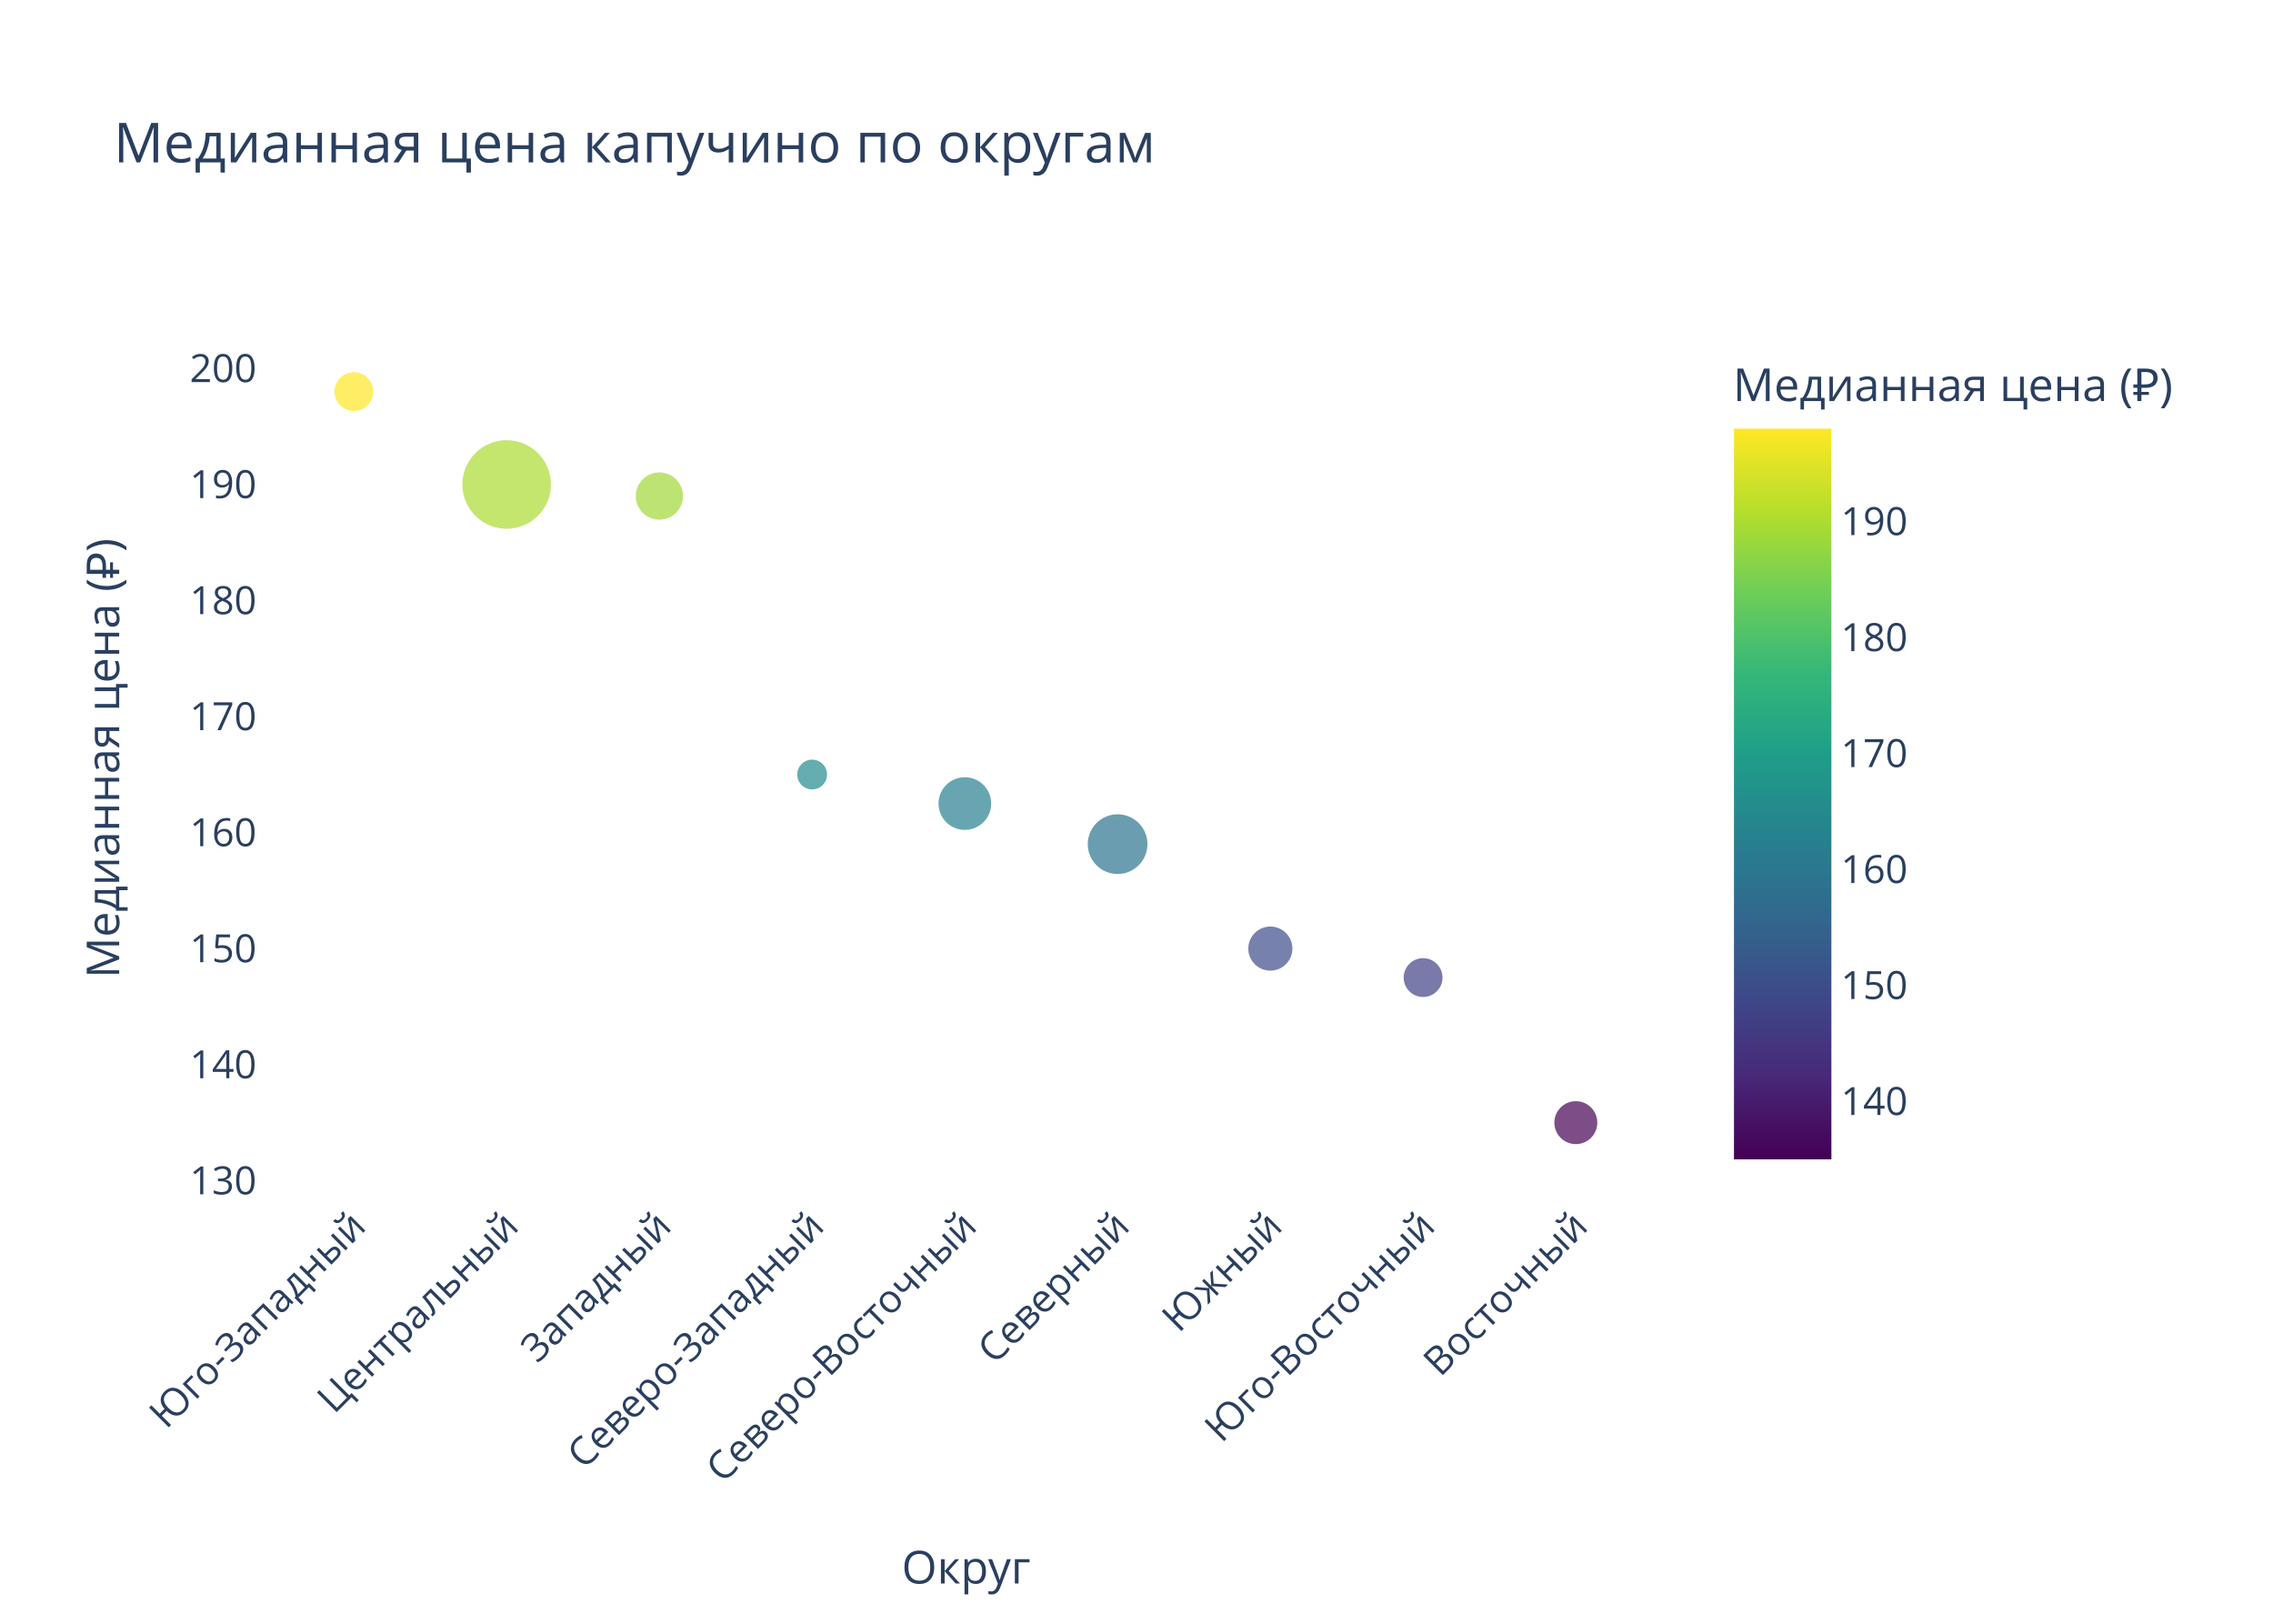
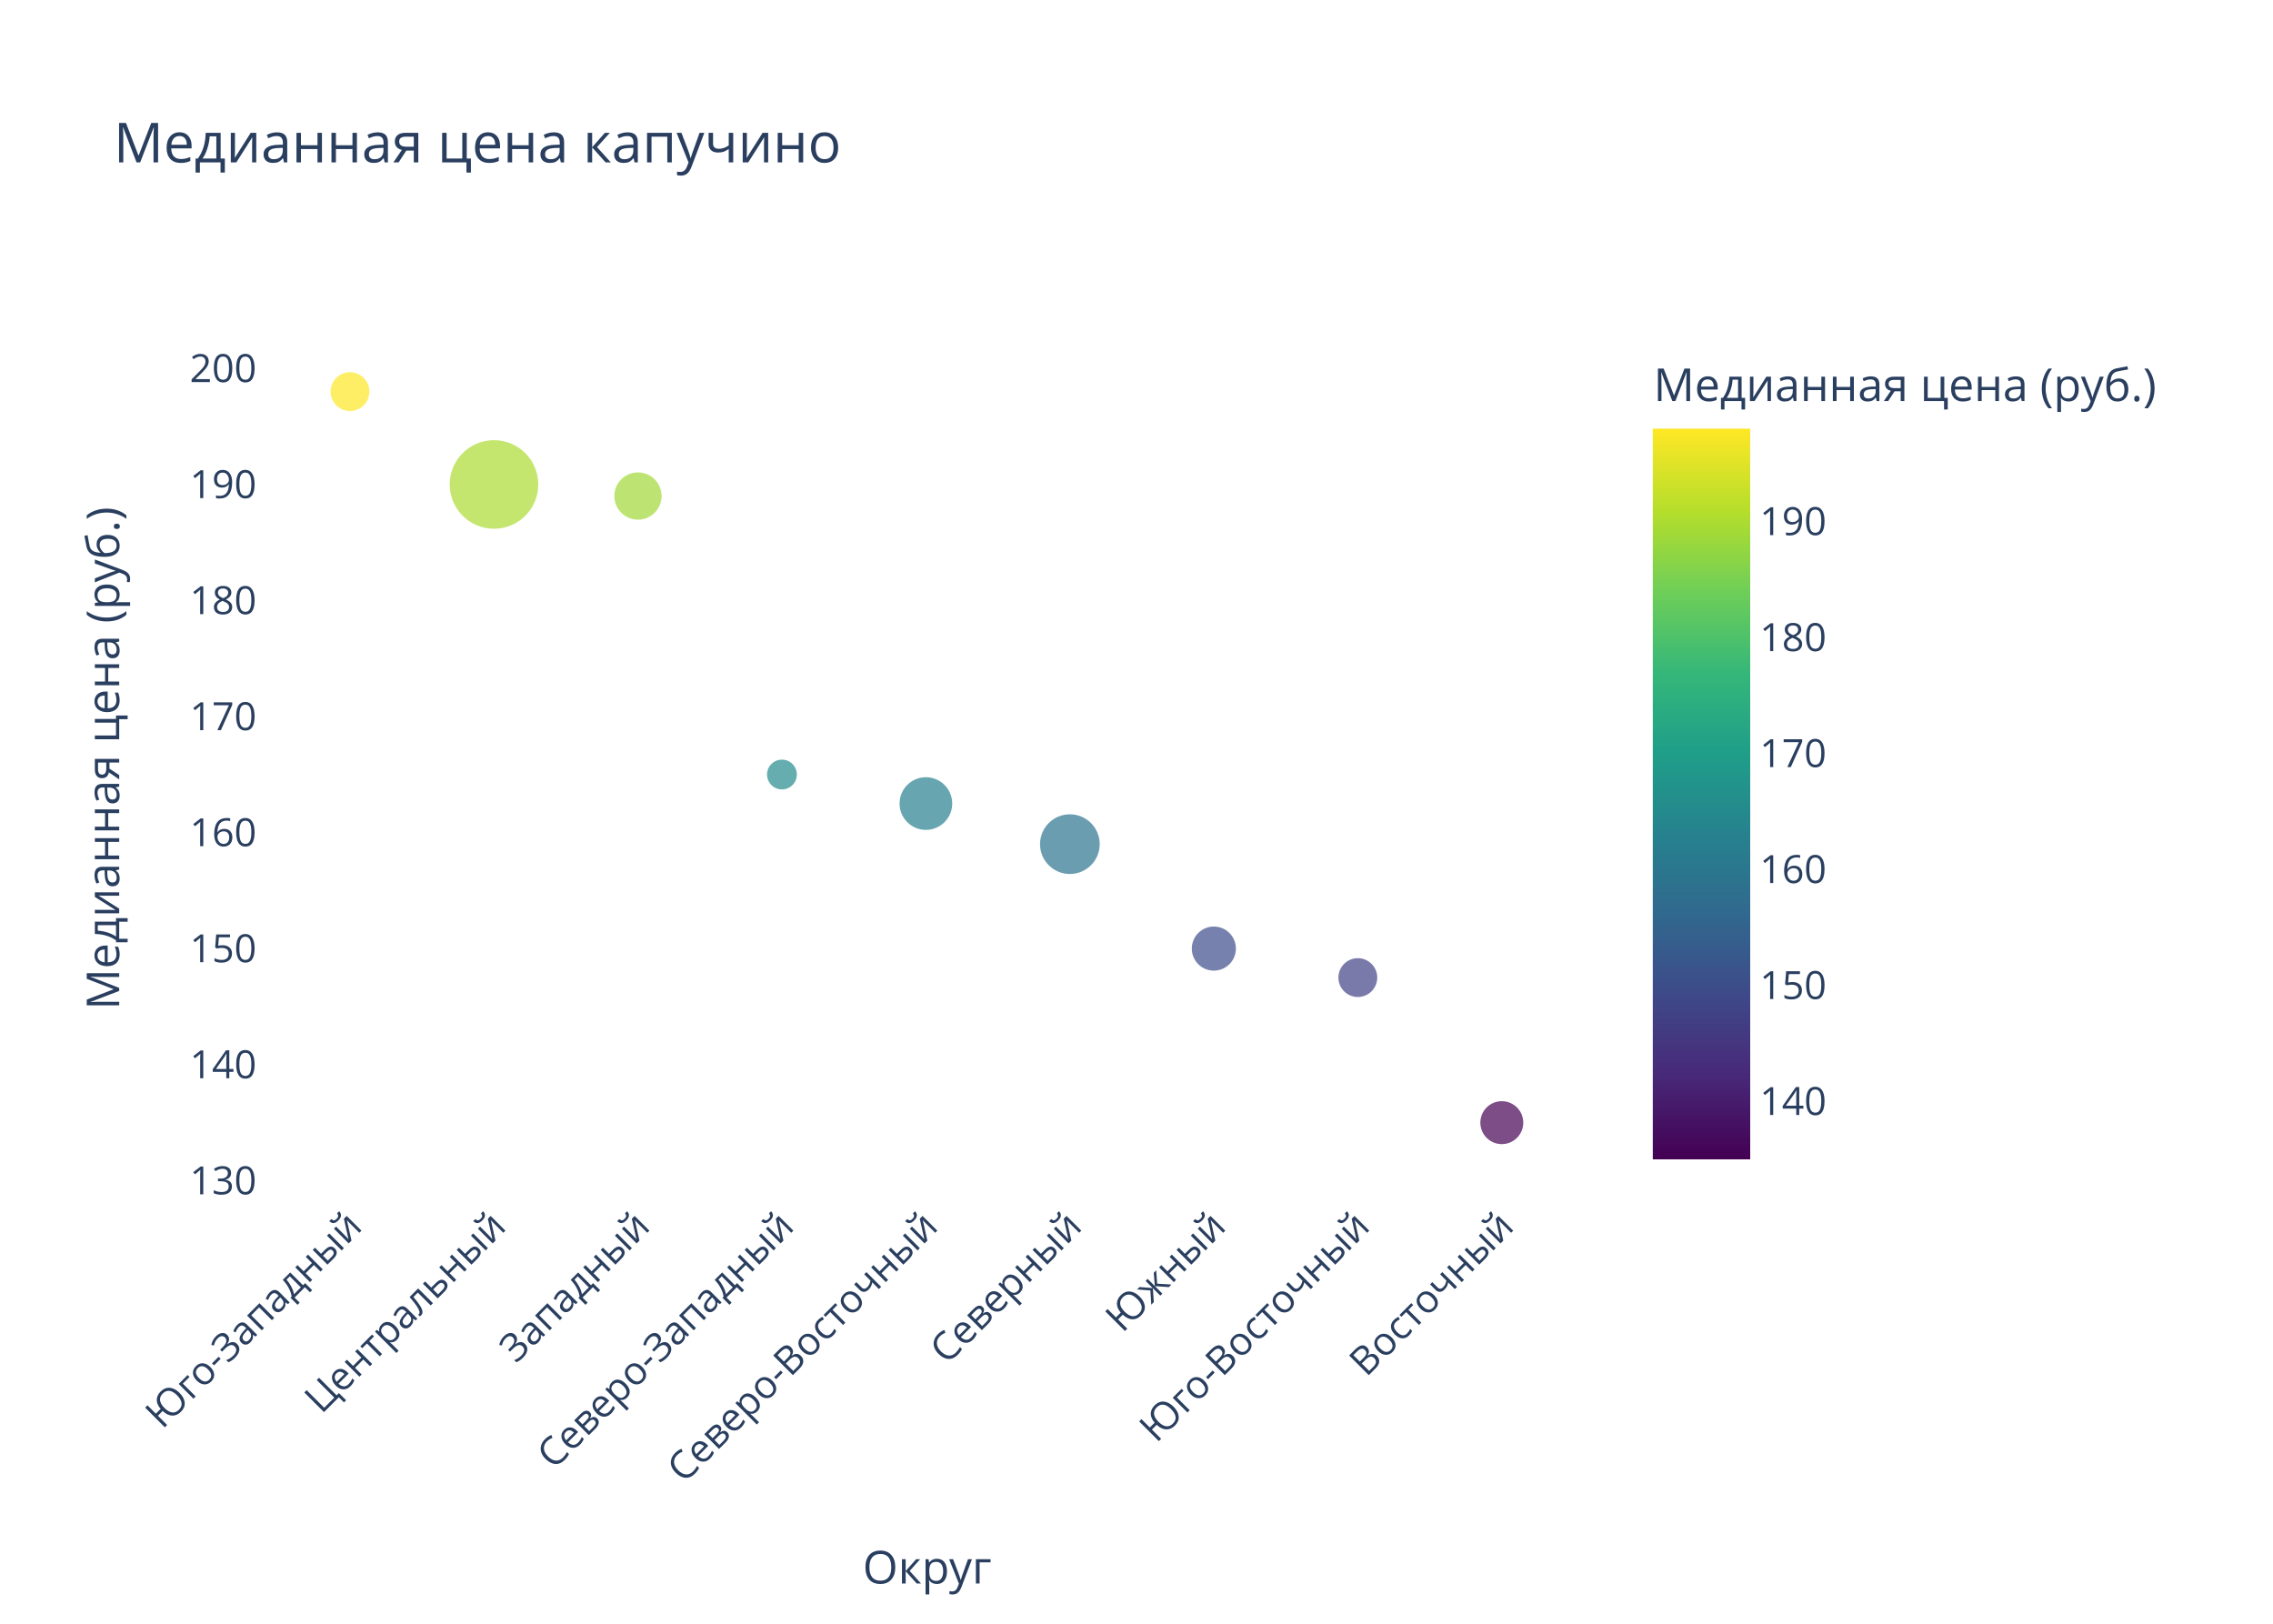
<svg xmlns="http://www.w3.org/2000/svg" class="main-svg" width="700" height="500" style="" viewBox="0 0 700 500">
  <rect x="0" y="0" width="700" height="500" style="fill: rgb(255, 255, 255); fill-opacity: 1;" />
-   <defs id="defs-69335e">
+   <defs id="defs-488687">
    <g class="clips">
-       <clipPath id="clip69335exyplot" class="plotclip">
-         <rect width="435" height="267" />
-       </clipPath>
-       <clipPath class="axesclip" id="clip69335ex">
-         <rect x="80" y="0" width="435" height="500" />
-       </clipPath>
-       <clipPath class="axesclip" id="clip69335ey">
+       <clipPath id="clip488687xyplot" class="plotclip">
+         <rect width="411" height="267" />
+       </clipPath>
+       <clipPath class="axesclip" id="clip488687x">
+         <rect x="80" y="0" width="411" height="500" />
+       </clipPath>
+       <clipPath class="axesclip" id="clip488687y">
        <rect x="0" y="100" width="700" height="267" />
      </clipPath>
-       <clipPath class="axesclip" id="clip69335exy">
-         <rect x="80" y="100" width="435" height="267" />
+       <clipPath class="axesclip" id="clip488687xy">
+         <rect x="80" y="100" width="411" height="267" />
      </clipPath>
    </g>
    <g class="gradients">
-       <linearGradient x1="0" y1="1" x2="0" y2="0" gradientUnits="objectBoundingBox" id="g69335e-cbcoloraxis">
+       <linearGradient x1="0" y1="1" x2="0" y2="0" gradientUnits="objectBoundingBox" id="g488687-cbcoloraxis">
        <stop offset="0%" stop-color="rgb(68, 1, 84)" stop-opacity="1" />
        <stop offset="11.111%" stop-color="rgb(72, 40, 120)" stop-opacity="1" />
        <stop offset="22.222%" stop-color="rgb(62, 73, 137)" stop-opacity="1" />
        <stop offset="33.333%" stop-color="rgb(49, 104, 142)" stop-opacity="1" />
        <stop offset="44.444%" stop-color="rgb(38, 130, 142)" stop-opacity="1" />
        <stop offset="55.556%" stop-color="rgb(31, 158, 137)" stop-opacity="1" />
        <stop offset="66.667%" stop-color="rgb(53, 183, 121)" stop-opacity="1" />
        <stop offset="77.778%" stop-color="rgb(110, 206, 88)" stop-opacity="1" />
        <stop offset="88.889%" stop-color="rgb(181, 222, 43)" stop-opacity="1" />
        <stop offset="100%" stop-color="rgb(253, 231, 37)" stop-opacity="1" />
      </linearGradient>
    </g>
    <g class="patterns" />
  </defs>
  <g class="bglayer" />
  <g class="layer-below">
    <g class="imagelayer" />
    <g class="shapelayer" />
  </g>
  <g class="cartesianlayer">
    <g class="subplot xy">
      <g class="layer-subplot">
        <g class="shapelayer" />
        <g class="imagelayer" />
      </g>
      <g class="minor-gridlayer">
        <g class="x" />
        <g class="y" />
      </g>
      <g class="gridlayer">
        <g class="x">
-           <path class="xgrid crisp" transform="translate(108.99,0)" d="M0,100v267" style="stroke: rgb(255, 255, 255); stroke-opacity: 1; stroke-width: 1px;" />
-           <path class="xgrid crisp" transform="translate(156.03,0)" d="M0,100v267" style="stroke: rgb(255, 255, 255); stroke-opacity: 1; stroke-width: 1px;" />
-           <path class="xgrid crisp" transform="translate(203.07,0)" d="M0,100v267" style="stroke: rgb(255, 255, 255); stroke-opacity: 1; stroke-width: 1px;" />
-           <path class="xgrid crisp" transform="translate(250.11,0)" d="M0,100v267" style="stroke: rgb(255, 255, 255); stroke-opacity: 1; stroke-width: 1px;" />
-           <path class="xgrid crisp" transform="translate(297.14,0)" d="M0,100v267" style="stroke: rgb(255, 255, 255); stroke-opacity: 1; stroke-width: 1px;" />
-           <path class="xgrid crisp" transform="translate(344.18,0)" d="M0,100v267" style="stroke: rgb(255, 255, 255); stroke-opacity: 1; stroke-width: 1px;" />
-           <path class="xgrid crisp" transform="translate(391.22,0)" d="M0,100v267" style="stroke: rgb(255, 255, 255); stroke-opacity: 1; stroke-width: 1px;" />
-           <path class="xgrid crisp" transform="translate(438.26,0)" d="M0,100v267" style="stroke: rgb(255, 255, 255); stroke-opacity: 1; stroke-width: 1px;" />
-           <path class="xgrid crisp" transform="translate(485.3,0)" d="M0,100v267" style="stroke: rgb(255, 255, 255); stroke-opacity: 1; stroke-width: 1px;" />
+           <path class="xgrid crisp" transform="translate(107.79,0)" d="M0,100v267" style="stroke: rgb(255, 255, 255); stroke-opacity: 1; stroke-width: 1px;" />
+           <path class="xgrid crisp" transform="translate(152.13,0)" d="M0,100v267" style="stroke: rgb(255, 255, 255); stroke-opacity: 1; stroke-width: 1px;" />
+           <path class="xgrid crisp" transform="translate(196.47,0)" d="M0,100v267" style="stroke: rgb(255, 255, 255); stroke-opacity: 1; stroke-width: 1px;" />
+           <path class="xgrid crisp" transform="translate(240.81,0)" d="M0,100v267" style="stroke: rgb(255, 255, 255); stroke-opacity: 1; stroke-width: 1px;" />
+           <path class="xgrid crisp" transform="translate(285.14,0)" d="M0,100v267" style="stroke: rgb(255, 255, 255); stroke-opacity: 1; stroke-width: 1px;" />
+           <path class="xgrid crisp" transform="translate(329.48,0)" d="M0,100v267" style="stroke: rgb(255, 255, 255); stroke-opacity: 1; stroke-width: 1px;" />
+           <path class="xgrid crisp" transform="translate(373.82,0)" d="M0,100v267" style="stroke: rgb(255, 255, 255); stroke-opacity: 1; stroke-width: 1px;" />
+           <path class="xgrid crisp" transform="translate(418.16,0)" d="M0,100v267" style="stroke: rgb(255, 255, 255); stroke-opacity: 1; stroke-width: 1px;" />
+           <path class="xgrid crisp" transform="translate(462.5,0)" d="M0,100v267" style="stroke: rgb(255, 255, 255); stroke-opacity: 1; stroke-width: 1px;" />
        </g>
        <g class="y">
-           <path class="ygrid crisp" transform="translate(0,363.56)" d="M80,0h435" style="stroke: rgb(255, 255, 255); stroke-opacity: 1; stroke-width: 1px;" />
-           <path class="ygrid crisp" transform="translate(0,327.83)" d="M80,0h435" style="stroke: rgb(255, 255, 255); stroke-opacity: 1; stroke-width: 1px;" />
-           <path class="ygrid crisp" transform="translate(0,292.1)" d="M80,0h435" style="stroke: rgb(255, 255, 255); stroke-opacity: 1; stroke-width: 1px;" />
-           <path class="ygrid crisp" transform="translate(0,256.37)" d="M80,0h435" style="stroke: rgb(255, 255, 255); stroke-opacity: 1; stroke-width: 1px;" />
-           <path class="ygrid crisp" transform="translate(0,220.64)" d="M80,0h435" style="stroke: rgb(255, 255, 255); stroke-opacity: 1; stroke-width: 1px;" />
-           <path class="ygrid crisp" transform="translate(0,184.91)" d="M80,0h435" style="stroke: rgb(255, 255, 255); stroke-opacity: 1; stroke-width: 1px;" />
-           <path class="ygrid crisp" transform="translate(0,149.18)" d="M80,0h435" style="stroke: rgb(255, 255, 255); stroke-opacity: 1; stroke-width: 1px;" />
-           <path class="ygrid crisp" transform="translate(0,113.45)" d="M80,0h435" style="stroke: rgb(255, 255, 255); stroke-opacity: 1; stroke-width: 1px;" />
+           <path class="ygrid crisp" transform="translate(0,363.56)" d="M80,0h411" style="stroke: rgb(255, 255, 255); stroke-opacity: 1; stroke-width: 1px;" />
+           <path class="ygrid crisp" transform="translate(0,327.83)" d="M80,0h411" style="stroke: rgb(255, 255, 255); stroke-opacity: 1; stroke-width: 1px;" />
+           <path class="ygrid crisp" transform="translate(0,292.1)" d="M80,0h411" style="stroke: rgb(255, 255, 255); stroke-opacity: 1; stroke-width: 1px;" />
+           <path class="ygrid crisp" transform="translate(0,256.37)" d="M80,0h411" style="stroke: rgb(255, 255, 255); stroke-opacity: 1; stroke-width: 1px;" />
+           <path class="ygrid crisp" transform="translate(0,220.64)" d="M80,0h411" style="stroke: rgb(255, 255, 255); stroke-opacity: 1; stroke-width: 1px;" />
+           <path class="ygrid crisp" transform="translate(0,184.91)" d="M80,0h411" style="stroke: rgb(255, 255, 255); stroke-opacity: 1; stroke-width: 1px;" />
+           <path class="ygrid crisp" transform="translate(0,149.18)" d="M80,0h411" style="stroke: rgb(255, 255, 255); stroke-opacity: 1; stroke-width: 1px;" />
+           <path class="ygrid crisp" transform="translate(0,113.45)" d="M80,0h411" style="stroke: rgb(255, 255, 255); stroke-opacity: 1; stroke-width: 1px;" />
        </g>
      </g>
      <g class="zerolinelayer" />
      <g class="layer-between">
        <g class="shapelayer" />
        <g class="imagelayer" />
      </g>
      <path class="xlines-below" />
      <path class="ylines-below" />
      <g class="overlines-below" />
      <g class="xaxislayer-below" />
      <g class="yaxislayer-below" />
      <g class="overaxes-below" />
      <g class="overplot">
-         <g class="xy" transform="translate(80,100)" clip-path="url(#clip69335exyplot)">
+         <g class="xy" transform="translate(80,100)" clip-path="url(#clip488687xyplot)">
          <g class="scatterlayer mlayer">
-             <g class="trace scatter trace623386" style="stroke-miterlimit: 2; opacity: 1;">
+             <g class="trace scatter trace7e3a5b" style="stroke-miterlimit: 2; opacity: 1;">
              <g class="fills" />
              <g class="errorbars" />
              <g class="lines" />
              <g class="points">
-                 <path class="point plotly-customdata" transform="translate(28.99,20.59)" d="M6.48,0A6.48,6.48 0 1,1 0,-6.48A6.48,6.48 0 0,1 6.48,0Z" style="opacity: 0.7; stroke-width: 1px; fill: rgb(253, 231, 37); fill-opacity: 1; stroke: rgb(255, 255, 255); stroke-opacity: 1;" />
-                 <path class="point plotly-customdata" transform="translate(76.03,49.18)" d="M14.14,0A14.14,14.14 0 1,1 0,-14.14A14.14,14.14 0 0,1 14.14,0Z" style="opacity: 0.7; stroke-width: 1px; fill: rgb(171, 220, 49); fill-opacity: 1; stroke: rgb(255, 255, 255); stroke-opacity: 1;" />
-                 <path class="point plotly-customdata" transform="translate(123.07,52.75)" d="M7.78,0A7.78,7.78 0 1,1 0,-7.78A7.78,7.78 0 0,1 7.78,0Z" style="opacity: 0.7; stroke-width: 1px; fill: rgb(161, 217, 56); fill-opacity: 1; stroke: rgb(255, 255, 255); stroke-opacity: 1;" />
-                 <path class="point plotly-customdata" transform="translate(170.11,138.5)" d="M5.09,0A5.09,5.09 0 1,1 0,-5.09A5.09,5.09 0 0,1 5.09,0Z" style="opacity: 0.7; stroke-width: 1px; fill: rgb(36, 138, 141); fill-opacity: 1; stroke: rgb(255, 255, 255); stroke-opacity: 1;" />
-                 <path class="point plotly-customdata" transform="translate(217.14,147.44)" d="M8.61,0A8.61,8.61 0 1,1 0,-8.61A8.61,8.61 0 0,1 8.61,0Z" style="opacity: 0.7; stroke-width: 1px; fill: rgb(39, 128, 142); fill-opacity: 1; stroke: rgb(255, 255, 255); stroke-opacity: 1;" />
-                 <path class="point plotly-customdata" transform="translate(264.18,159.94)" d="M9.69,0A9.69,9.69 0 1,1 0,-9.69A9.69,9.69 0 0,1 9.69,0Z" style="opacity: 0.7; stroke-width: 1px; fill: rgb(44, 115, 142); fill-opacity: 1; stroke: rgb(255, 255, 255); stroke-opacity: 1;" />
-                 <path class="point plotly-customdata" transform="translate(311.22,192.1)" d="M7.29,0A7.29,7.29 0 1,1 0,-7.29A7.29,7.29 0 0,1 7.29,0Z" style="opacity: 0.7; stroke-width: 1px; fill: rgb(60, 77, 138); fill-opacity: 1; stroke: rgb(255, 255, 255); stroke-opacity: 1;" />
-                 <path class="point plotly-customdata" transform="translate(358.26,201.03)" d="M6.48,0A6.48,6.48 0 1,1 0,-6.48A6.48,6.48 0 0,1 6.48,0Z" style="opacity: 0.7; stroke-width: 1px; fill: rgb(64, 66, 133); fill-opacity: 1; stroke: rgb(255, 255, 255); stroke-opacity: 1;" />
-                 <path class="point plotly-customdata" transform="translate(405.3,245.7)" d="M7.11,0A7.11,7.11 0 1,1 0,-7.11A7.11,7.11 0 0,1 7.11,0Z" style="opacity: 0.7; stroke-width: 1px; fill: rgb(68, 1, 84); fill-opacity: 1; stroke: rgb(255, 255, 255); stroke-opacity: 1;" />
+                 <path class="point plotly-customdata" transform="translate(27.79,20.59)" d="M6.48,0A6.48,6.48 0 1,1 0,-6.48A6.48,6.48 0 0,1 6.48,0Z" style="opacity: 0.7; stroke-width: 1px; fill: rgb(253, 231, 37); fill-opacity: 1; stroke: rgb(255, 255, 255); stroke-opacity: 1;" />
+                 <path class="point plotly-customdata" transform="translate(72.13,49.18)" d="M14.14,0A14.14,14.14 0 1,1 0,-14.14A14.14,14.14 0 0,1 14.14,0Z" style="opacity: 0.7; stroke-width: 1px; fill: rgb(171, 220, 49); fill-opacity: 1; stroke: rgb(255, 255, 255); stroke-opacity: 1;" />
+                 <path class="point plotly-customdata" transform="translate(116.47,52.75)" d="M7.78,0A7.78,7.78 0 1,1 0,-7.78A7.78,7.78 0 0,1 7.78,0Z" style="opacity: 0.7; stroke-width: 1px; fill: rgb(161, 217, 56); fill-opacity: 1; stroke: rgb(255, 255, 255); stroke-opacity: 1;" />
+                 <path class="point plotly-customdata" transform="translate(160.81,138.5)" d="M5.09,0A5.09,5.09 0 1,1 0,-5.09A5.09,5.09 0 0,1 5.09,0Z" style="opacity: 0.7; stroke-width: 1px; fill: rgb(36, 138, 141); fill-opacity: 1; stroke: rgb(255, 255, 255); stroke-opacity: 1;" />
+                 <path class="point plotly-customdata" transform="translate(205.14,147.44)" d="M8.61,0A8.61,8.61 0 1,1 0,-8.61A8.61,8.61 0 0,1 8.61,0Z" style="opacity: 0.7; stroke-width: 1px; fill: rgb(39, 128, 142); fill-opacity: 1; stroke: rgb(255, 255, 255); stroke-opacity: 1;" />
+                 <path class="point plotly-customdata" transform="translate(249.48,159.94)" d="M9.69,0A9.69,9.69 0 1,1 0,-9.69A9.69,9.69 0 0,1 9.69,0Z" style="opacity: 0.7; stroke-width: 1px; fill: rgb(44, 115, 142); fill-opacity: 1; stroke: rgb(255, 255, 255); stroke-opacity: 1;" />
+                 <path class="point plotly-customdata" transform="translate(293.82,192.1)" d="M7.29,0A7.29,7.29 0 1,1 0,-7.29A7.29,7.29 0 0,1 7.29,0Z" style="opacity: 0.7; stroke-width: 1px; fill: rgb(60, 77, 138); fill-opacity: 1; stroke: rgb(255, 255, 255); stroke-opacity: 1;" />
+                 <path class="point plotly-customdata" transform="translate(338.16,201.03)" d="M6.48,0A6.48,6.48 0 1,1 0,-6.48A6.48,6.48 0 0,1 6.48,0Z" style="opacity: 0.7; stroke-width: 1px; fill: rgb(64, 66, 133); fill-opacity: 1; stroke: rgb(255, 255, 255); stroke-opacity: 1;" />
+                 <path class="point plotly-customdata" transform="translate(382.5,245.7)" d="M7.11,0A7.11,7.11 0 1,1 0,-7.11A7.11,7.11 0 0,1 7.11,0Z" style="opacity: 0.7; stroke-width: 1px; fill: rgb(68, 1, 84); fill-opacity: 1; stroke: rgb(255, 255, 255); stroke-opacity: 1;" />
              </g>
              <g class="text" />
            </g>
          </g>
        </g>
      </g>
      <g class="zerolinelayer-above" />
      <path class="xlines-above crisp" d="M0,0" style="fill: none;" />
      <path class="ylines-above crisp" d="M0,0" style="fill: none;" />
      <g class="overlines-above" />
      <g class="xaxislayer-above">
        <g class="xtick">
-           <text text-anchor="end" x="0" y="380" transform="translate(108.99,0) rotate(-45,0,374)" style="font-family: 'Open Sans', verdana, arial, sans-serif; font-size: 12px; fill: rgb(42, 63, 95); fill-opacity: 1; white-space: pre;">Юго-Западный</text>
-         </g>
-         <g class="xtick">
-           <text text-anchor="end" x="0" y="380" transform="translate(156.03,0) rotate(-45,0,374)" style="font-family: 'Open Sans', verdana, arial, sans-serif; font-size: 12px; fill: rgb(42, 63, 95); fill-opacity: 1; white-space: pre;">Центральный</text>
-         </g>
-         <g class="xtick">
-           <text text-anchor="end" x="0" y="380" transform="translate(203.07,0) rotate(-45,0,374)" style="font-family: 'Open Sans', verdana, arial, sans-serif; font-size: 12px; fill: rgb(42, 63, 95); fill-opacity: 1; white-space: pre;">Западный</text>
-         </g>
-         <g class="xtick">
-           <text text-anchor="end" x="0" y="380" transform="translate(250.11,0) rotate(-45,0,374)" style="font-family: 'Open Sans', verdana, arial, sans-serif; font-size: 12px; fill: rgb(42, 63, 95); fill-opacity: 1; white-space: pre;">Северо-Западный</text>
-         </g>
-         <g class="xtick">
-           <text text-anchor="end" x="0" y="380" transform="translate(297.14,0) rotate(-45,0,374)" style="font-family: 'Open Sans', verdana, arial, sans-serif; font-size: 12px; fill: rgb(42, 63, 95); fill-opacity: 1; white-space: pre;">Северо-Восточный</text>
-         </g>
-         <g class="xtick">
-           <text text-anchor="end" x="0" y="380" transform="translate(344.18,0) rotate(-45,0,374)" style="font-family: 'Open Sans', verdana, arial, sans-serif; font-size: 12px; fill: rgb(42, 63, 95); fill-opacity: 1; white-space: pre;">Северный</text>
-         </g>
-         <g class="xtick">
-           <text text-anchor="end" x="0" y="380" transform="translate(391.22,0) rotate(-45,0,374)" style="font-family: 'Open Sans', verdana, arial, sans-serif; font-size: 12px; fill: rgb(42, 63, 95); fill-opacity: 1; white-space: pre;">Южный</text>
-         </g>
-         <g class="xtick">
-           <text text-anchor="end" x="0" y="380" transform="translate(438.26,0) rotate(-45,0,374)" style="font-family: 'Open Sans', verdana, arial, sans-serif; font-size: 12px; fill: rgb(42, 63, 95); fill-opacity: 1; white-space: pre;">Юго-Восточный</text>
-         </g>
-         <g class="xtick">
-           <text text-anchor="end" x="0" y="380" transform="translate(485.3,0) rotate(-45,0,374)" style="font-family: 'Open Sans', verdana, arial, sans-serif; font-size: 12px; fill: rgb(42, 63, 95); fill-opacity: 1; white-space: pre;">Восточный</text>
+           <text text-anchor="end" x="0" y="380" transform="translate(107.79,0) rotate(-45,0,374)" style="font-family: 'Open Sans', verdana, arial, sans-serif; font-size: 12px; fill: rgb(42, 63, 95); fill-opacity: 1; white-space: pre;">Юго-Западный</text>
+         </g>
+         <g class="xtick">
+           <text text-anchor="end" x="0" y="380" transform="translate(152.13,0) rotate(-45,0,374)" style="font-family: 'Open Sans', verdana, arial, sans-serif; font-size: 12px; fill: rgb(42, 63, 95); fill-opacity: 1; white-space: pre;">Центральный</text>
+         </g>
+         <g class="xtick">
+           <text text-anchor="end" x="0" y="380" transform="translate(196.47,0) rotate(-45,0,374)" style="font-family: 'Open Sans', verdana, arial, sans-serif; font-size: 12px; fill: rgb(42, 63, 95); fill-opacity: 1; white-space: pre;">Западный</text>
+         </g>
+         <g class="xtick">
+           <text text-anchor="end" x="0" y="380" transform="translate(240.81,0) rotate(-45,0,374)" style="font-family: 'Open Sans', verdana, arial, sans-serif; font-size: 12px; fill: rgb(42, 63, 95); fill-opacity: 1; white-space: pre;">Северо-Западный</text>
+         </g>
+         <g class="xtick">
+           <text text-anchor="end" x="0" y="380" transform="translate(285.14,0) rotate(-45,0,374)" style="font-family: 'Open Sans', verdana, arial, sans-serif; font-size: 12px; fill: rgb(42, 63, 95); fill-opacity: 1; white-space: pre;">Северо-Восточный</text>
+         </g>
+         <g class="xtick">
+           <text text-anchor="end" x="0" y="380" transform="translate(329.48,0) rotate(-45,0,374)" style="font-family: 'Open Sans', verdana, arial, sans-serif; font-size: 12px; fill: rgb(42, 63, 95); fill-opacity: 1; white-space: pre;">Северный</text>
+         </g>
+         <g class="xtick">
+           <text text-anchor="end" x="0" y="380" transform="translate(373.82,0) rotate(-45,0,374)" style="font-family: 'Open Sans', verdana, arial, sans-serif; font-size: 12px; fill: rgb(42, 63, 95); fill-opacity: 1; white-space: pre;">Южный</text>
+         </g>
+         <g class="xtick">
+           <text text-anchor="end" x="0" y="380" transform="translate(418.16,0) rotate(-45,0,374)" style="font-family: 'Open Sans', verdana, arial, sans-serif; font-size: 12px; fill: rgb(42, 63, 95); fill-opacity: 1; white-space: pre;">Юго-Восточный</text>
+         </g>
+         <g class="xtick">
+           <text text-anchor="end" x="0" y="380" transform="translate(462.5,0) rotate(-45,0,374)" style="font-family: 'Open Sans', verdana, arial, sans-serif; font-size: 12px; fill: rgb(42, 63, 95); fill-opacity: 1; white-space: pre;">Восточный</text>
        </g>
      </g>
      <g class="yaxislayer-above">
        <g class="ytick">
          <text text-anchor="end" x="79" y="4.2" transform="translate(0,363.56)" style="font-family: 'Open Sans', verdana, arial, sans-serif; font-size: 12px; fill: rgb(42, 63, 95); fill-opacity: 1; white-space: pre;">130</text>
        </g>
        <g class="ytick">
          <text text-anchor="end" x="79" y="4.2" style="font-family: 'Open Sans', verdana, arial, sans-serif; font-size: 12px; fill: rgb(42, 63, 95); fill-opacity: 1; white-space: pre;" transform="translate(0,327.83)">140</text>
        </g>
        <g class="ytick">
          <text text-anchor="end" x="79" y="4.2" style="font-family: 'Open Sans', verdana, arial, sans-serif; font-size: 12px; fill: rgb(42, 63, 95); fill-opacity: 1; white-space: pre;" transform="translate(0,292.1)">150</text>
        </g>
        <g class="ytick">
          <text text-anchor="end" x="79" y="4.2" style="font-family: 'Open Sans', verdana, arial, sans-serif; font-size: 12px; fill: rgb(42, 63, 95); fill-opacity: 1; white-space: pre;" transform="translate(0,256.37)">160</text>
        </g>
        <g class="ytick">
          <text text-anchor="end" x="79" y="4.2" style="font-family: 'Open Sans', verdana, arial, sans-serif; font-size: 12px; fill: rgb(42, 63, 95); fill-opacity: 1; white-space: pre;" transform="translate(0,220.64)">170</text>
        </g>
        <g class="ytick">
          <text text-anchor="end" x="79" y="4.2" style="font-family: 'Open Sans', verdana, arial, sans-serif; font-size: 12px; fill: rgb(42, 63, 95); fill-opacity: 1; white-space: pre;" transform="translate(0,184.91)">180</text>
        </g>
        <g class="ytick">
          <text text-anchor="end" x="79" y="4.2" style="font-family: 'Open Sans', verdana, arial, sans-serif; font-size: 12px; fill: rgb(42, 63, 95); fill-opacity: 1; white-space: pre;" transform="translate(0,149.18)">190</text>
        </g>
        <g class="ytick">
          <text text-anchor="end" x="79" y="4.2" style="font-family: 'Open Sans', verdana, arial, sans-serif; font-size: 12px; fill: rgb(42, 63, 95); fill-opacity: 1; white-space: pre;" transform="translate(0,113.45)">200</text>
        </g>
      </g>
      <g class="overaxes-above" />
    </g>
  </g>
  <g class="polarlayer" />
  <g class="smithlayer" />
  <g class="ternarylayer" />
  <g class="geolayer" />
  <g class="funnelarealayer" />
  <g class="pielayer" />
  <g class="iciclelayer" />
  <g class="treemaplayer" />
  <g class="sunburstlayer" />
  <g class="glimages" />
-   <defs id="topdefs-69335e">
+   <defs id="topdefs-488687">
    <g class="clips" />
  </defs>
  <g class="layer-above">
    <g class="imagelayer" />
    <g class="shapelayer" />
  </g>
  <g class="infolayer">
    <g class="cbcoloraxis colorbar" transform="translate(80,100)">
-       <rect class="cbbg" x="444" y="0" width="164.747" height="267" style="fill: rgb(0, 0, 0); fill-opacity: 0; stroke: rgb(68, 68, 68); stroke-opacity: 1; stroke-width: 0;" />
+       <rect class="cbbg" x="419" y="0" width="189.032" height="267" style="fill: rgb(0, 0, 0); fill-opacity: 0; stroke: rgb(68, 68, 68); stroke-opacity: 1; stroke-width: 0;" />
      <g class="cbfills" transform="translate(0,32)">
-         <rect class="cbfill gradient_filled" style="fill: url('#g69335e-cbcoloraxis');" x="454" y="0" width="30" height="225" />
+         <rect class="cbfill gradient_filled" style="fill: url('#g488687-cbcoloraxis');" x="429" y="0" width="30" height="225" />
      </g>
      <g class="cblines" transform="translate(0,32)" />
      <g class="cbaxis crisp" transform="translate(0,-100)">
        <g class="ycbcoloraxistick">
-           <text text-anchor="start" x="486.9" y="4.2" transform="translate(0,339.14)" style="font-family: 'Open Sans', verdana, arial, sans-serif; font-size: 12px; fill: rgb(42, 63, 95); fill-opacity: 1; white-space: pre;">140</text>
-         </g>
-         <g class="ycbcoloraxistick">
-           <text text-anchor="start" x="486.9" y="4.2" style="font-family: 'Open Sans', verdana, arial, sans-serif; font-size: 12px; fill: rgb(42, 63, 95); fill-opacity: 1; white-space: pre;" transform="translate(0,303.43)">150</text>
-         </g>
-         <g class="ycbcoloraxistick">
-           <text text-anchor="start" x="486.9" y="4.2" style="font-family: 'Open Sans', verdana, arial, sans-serif; font-size: 12px; fill: rgb(42, 63, 95); fill-opacity: 1; white-space: pre;" transform="translate(0,267.71)">160</text>
-         </g>
-         <g class="ycbcoloraxistick">
-           <text text-anchor="start" x="486.9" y="4.2" style="font-family: 'Open Sans', verdana, arial, sans-serif; font-size: 12px; fill: rgb(42, 63, 95); fill-opacity: 1; white-space: pre;" transform="translate(0,232)">170</text>
-         </g>
-         <g class="ycbcoloraxistick">
-           <text text-anchor="start" x="486.9" y="4.2" style="font-family: 'Open Sans', verdana, arial, sans-serif; font-size: 12px; fill: rgb(42, 63, 95); fill-opacity: 1; white-space: pre;" transform="translate(0,196.29)">180</text>
-         </g>
-         <g class="ycbcoloraxistick">
-           <text text-anchor="start" x="486.9" y="4.2" style="font-family: 'Open Sans', verdana, arial, sans-serif; font-size: 12px; fill: rgb(42, 63, 95); fill-opacity: 1; white-space: pre;" transform="translate(0,160.57)">190</text>
+           <text text-anchor="start" x="461.9" y="4.2" transform="translate(0,339.14)" style="font-family: 'Open Sans', verdana, arial, sans-serif; font-size: 12px; fill: rgb(42, 63, 95); fill-opacity: 1; white-space: pre;">140</text>
+         </g>
+         <g class="ycbcoloraxistick">
+           <text text-anchor="start" x="461.9" y="4.2" style="font-family: 'Open Sans', verdana, arial, sans-serif; font-size: 12px; fill: rgb(42, 63, 95); fill-opacity: 1; white-space: pre;" transform="translate(0,303.43)">150</text>
+         </g>
+         <g class="ycbcoloraxistick">
+           <text text-anchor="start" x="461.9" y="4.2" style="font-family: 'Open Sans', verdana, arial, sans-serif; font-size: 12px; fill: rgb(42, 63, 95); fill-opacity: 1; white-space: pre;" transform="translate(0,267.71)">160</text>
+         </g>
+         <g class="ycbcoloraxistick">
+           <text text-anchor="start" x="461.9" y="4.2" style="font-family: 'Open Sans', verdana, arial, sans-serif; font-size: 12px; fill: rgb(42, 63, 95); fill-opacity: 1; white-space: pre;" transform="translate(0,232)">170</text>
+         </g>
+         <g class="ycbcoloraxistick">
+           <text text-anchor="start" x="461.9" y="4.2" style="font-family: 'Open Sans', verdana, arial, sans-serif; font-size: 12px; fill: rgb(42, 63, 95); fill-opacity: 1; white-space: pre;" transform="translate(0,196.29)">180</text>
+         </g>
+         <g class="ycbcoloraxistick">
+           <text text-anchor="start" x="461.9" y="4.2" style="font-family: 'Open Sans', verdana, arial, sans-serif; font-size: 12px; fill: rgb(42, 63, 95); fill-opacity: 1; white-space: pre;" transform="translate(0,160.57)">190</text>
        </g>
      </g>
      <g class="cbtitleunshift" transform="translate(-80,-100)">
        <g class="cbtitle" transform="">
-           <text class="ycbcoloraxistitle" x="533.7" y="123.5" text-anchor="start" style="opacity: 1; font-family: 'Open Sans', verdana, arial, sans-serif; font-size: 14px; fill: rgb(42, 63, 95); fill-opacity: 1; white-space: pre;">Медианная цена (₽)</text>
-         </g>
-       </g>
-       <rect class="cboutline" x="454" y="32" width="30" height="225" style="stroke: rgb(68, 68, 68); stroke-opacity: 1; fill: none; stroke-width: 0;" />
+           <text class="ycbcoloraxistitle" x="509.22" y="123.5" text-anchor="start" style="opacity: 1; font-family: 'Open Sans', verdana, arial, sans-serif; font-size: 14px; fill: rgb(42, 63, 95); fill-opacity: 1; white-space: pre;">Медианная цена (руб.)</text>
+         </g>
+       </g>
+       <rect class="cboutline" x="429" y="32" width="30" height="225" style="stroke: rgb(68, 68, 68); stroke-opacity: 1; fill: none; stroke-width: 0;" />
    </g>
    <g class="g-gtitle">
-       <text class="gtitle" x="35" y="50" text-anchor="start" dy="0em" style="opacity: 1; font-family: 'Open Sans', verdana, arial, sans-serif; font-size: 17px; fill: rgb(42, 63, 95); fill-opacity: 1; white-space: pre;">Медианная цена капучино по округам</text>
+       <text class="gtitle" x="35" y="50" text-anchor="start" dy="0em" style="opacity: 1; font-family: 'Open Sans', verdana, arial, sans-serif; font-size: 17px; fill: rgb(42, 63, 95); fill-opacity: 1; white-space: pre;">Медианная цена капучино</text>
    </g>
    <g class="g-xtitle">
-       <text class="xtitle" x="297.5" y="487.616" text-anchor="middle" style="opacity: 1; font-family: 'Open Sans', verdana, arial, sans-serif; font-size: 14px; fill: rgb(42, 63, 95); fill-opacity: 1; white-space: pre;">Округ</text>
+       <text class="xtitle" x="285.5" y="487.616" text-anchor="middle" style="opacity: 1; font-family: 'Open Sans', verdana, arial, sans-serif; font-size: 14px; fill: rgb(42, 63, 95); fill-opacity: 1; white-space: pre;">Округ</text>
    </g>
    <g class="g-ytitle">
-       <text class="ytitle" transform="rotate(-90,36.70938,233.5)" x="36.709" y="233.5" text-anchor="middle" style="opacity: 1; font-family: 'Open Sans', verdana, arial, sans-serif; font-size: 14px; fill: rgb(42, 63, 95); fill-opacity: 1; white-space: pre;">Медианная цена (₽)</text>
+       <text class="ytitle" transform="rotate(-90,36.70938,233.5)" x="36.709" y="233.5" text-anchor="middle" style="opacity: 1; font-family: 'Open Sans', verdana, arial, sans-serif; font-size: 14px; fill: rgb(42, 63, 95); fill-opacity: 1; white-space: pre;">Медианная цена (руб.)</text>
    </g>
  </g>
</svg>
